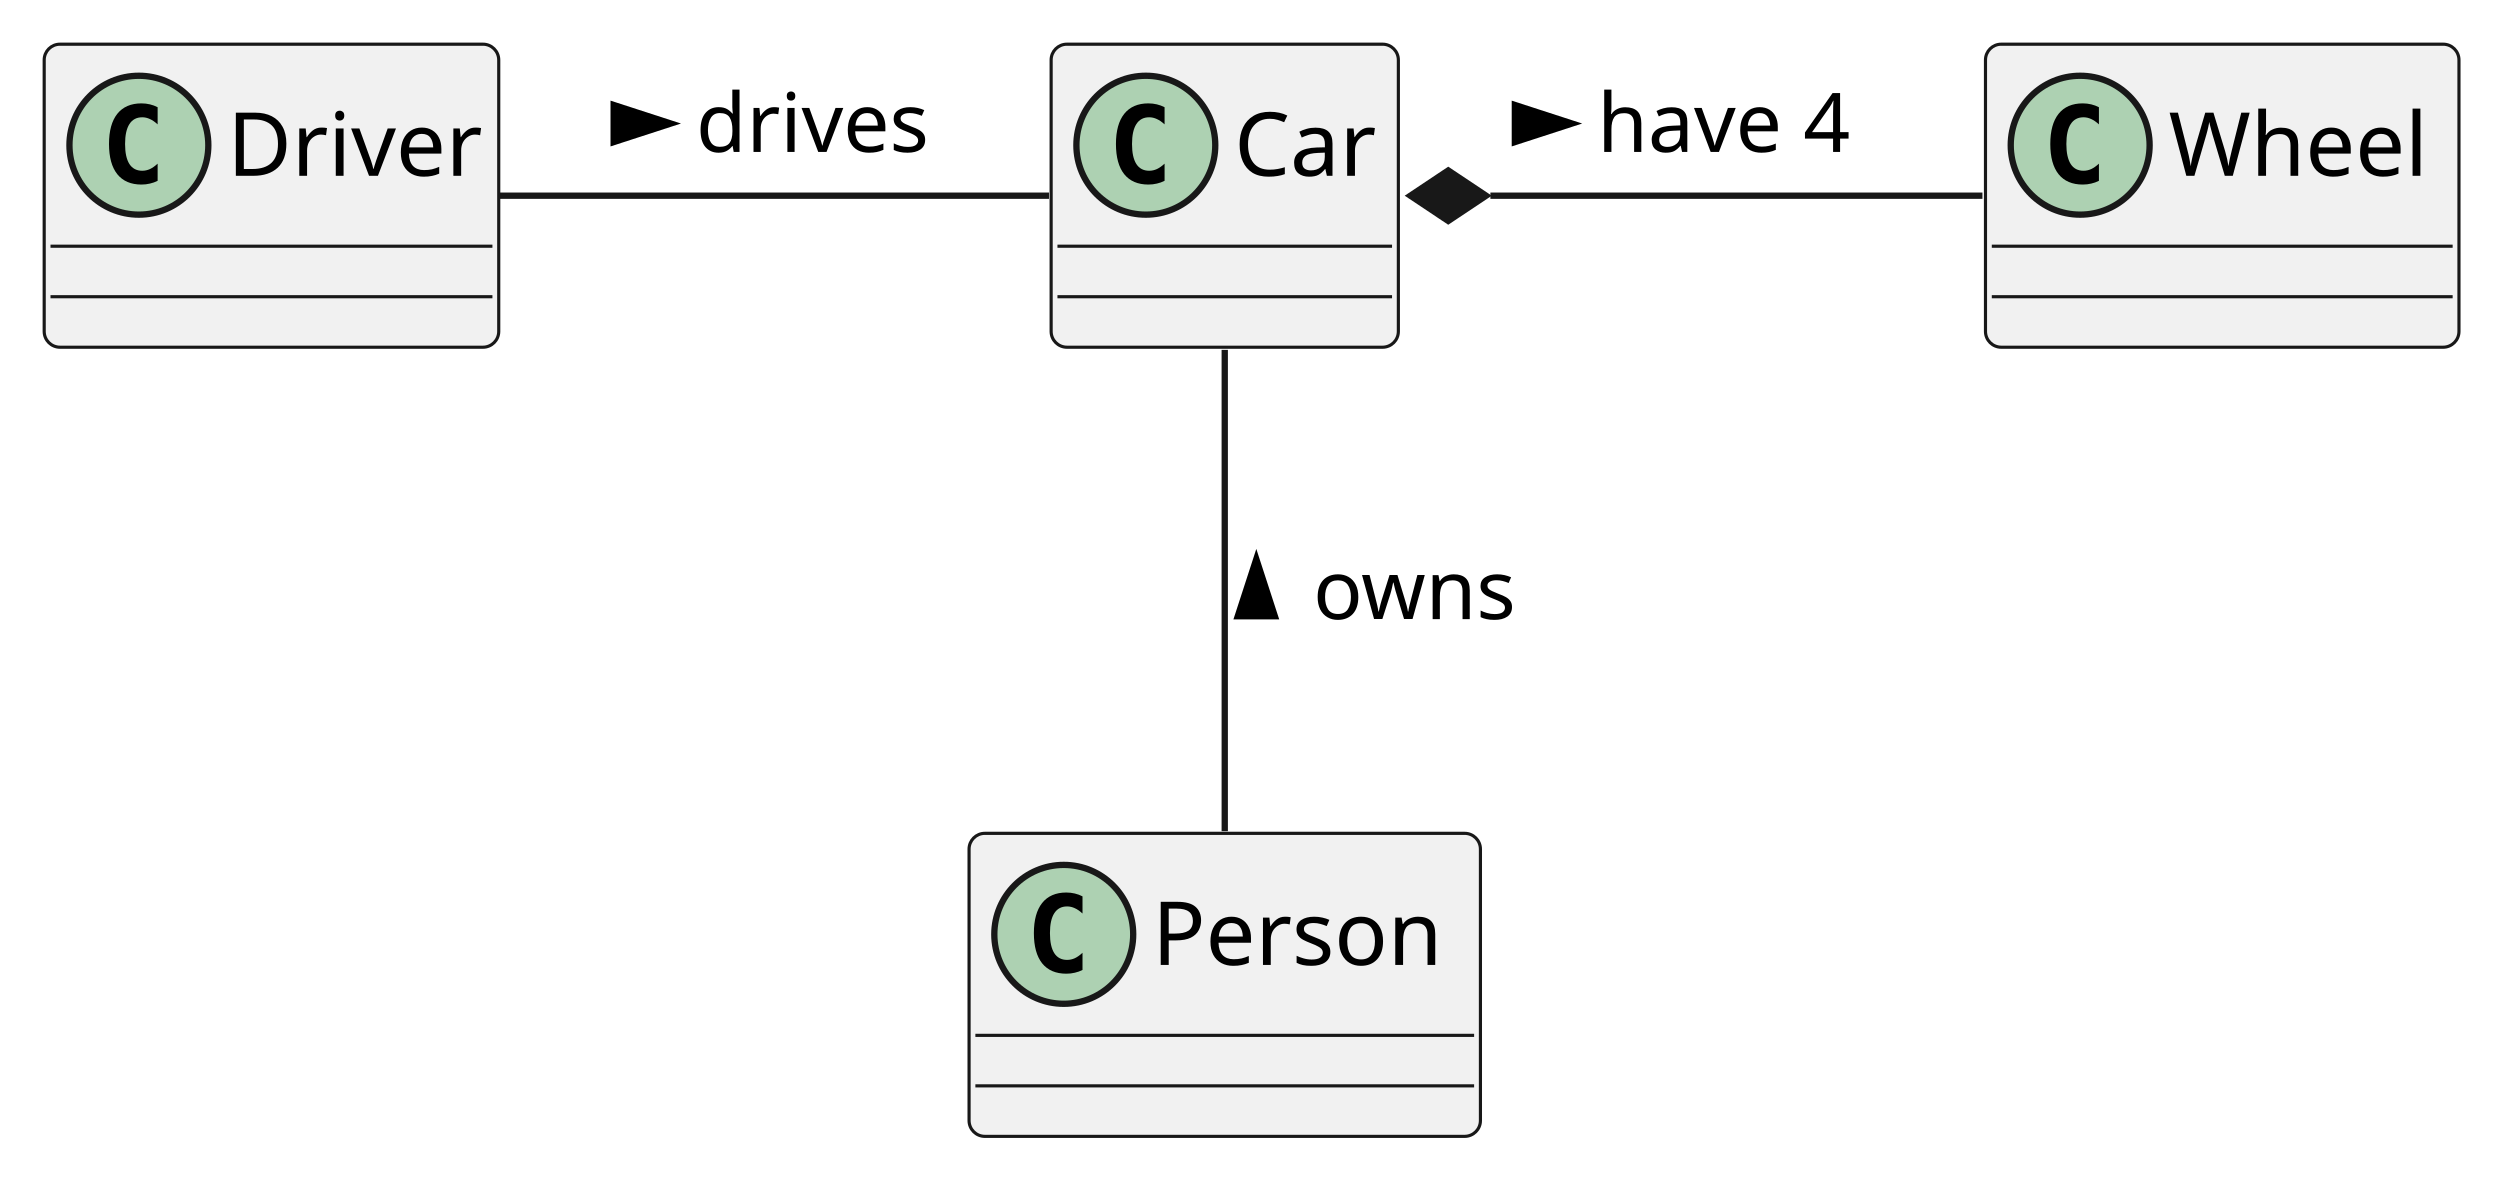
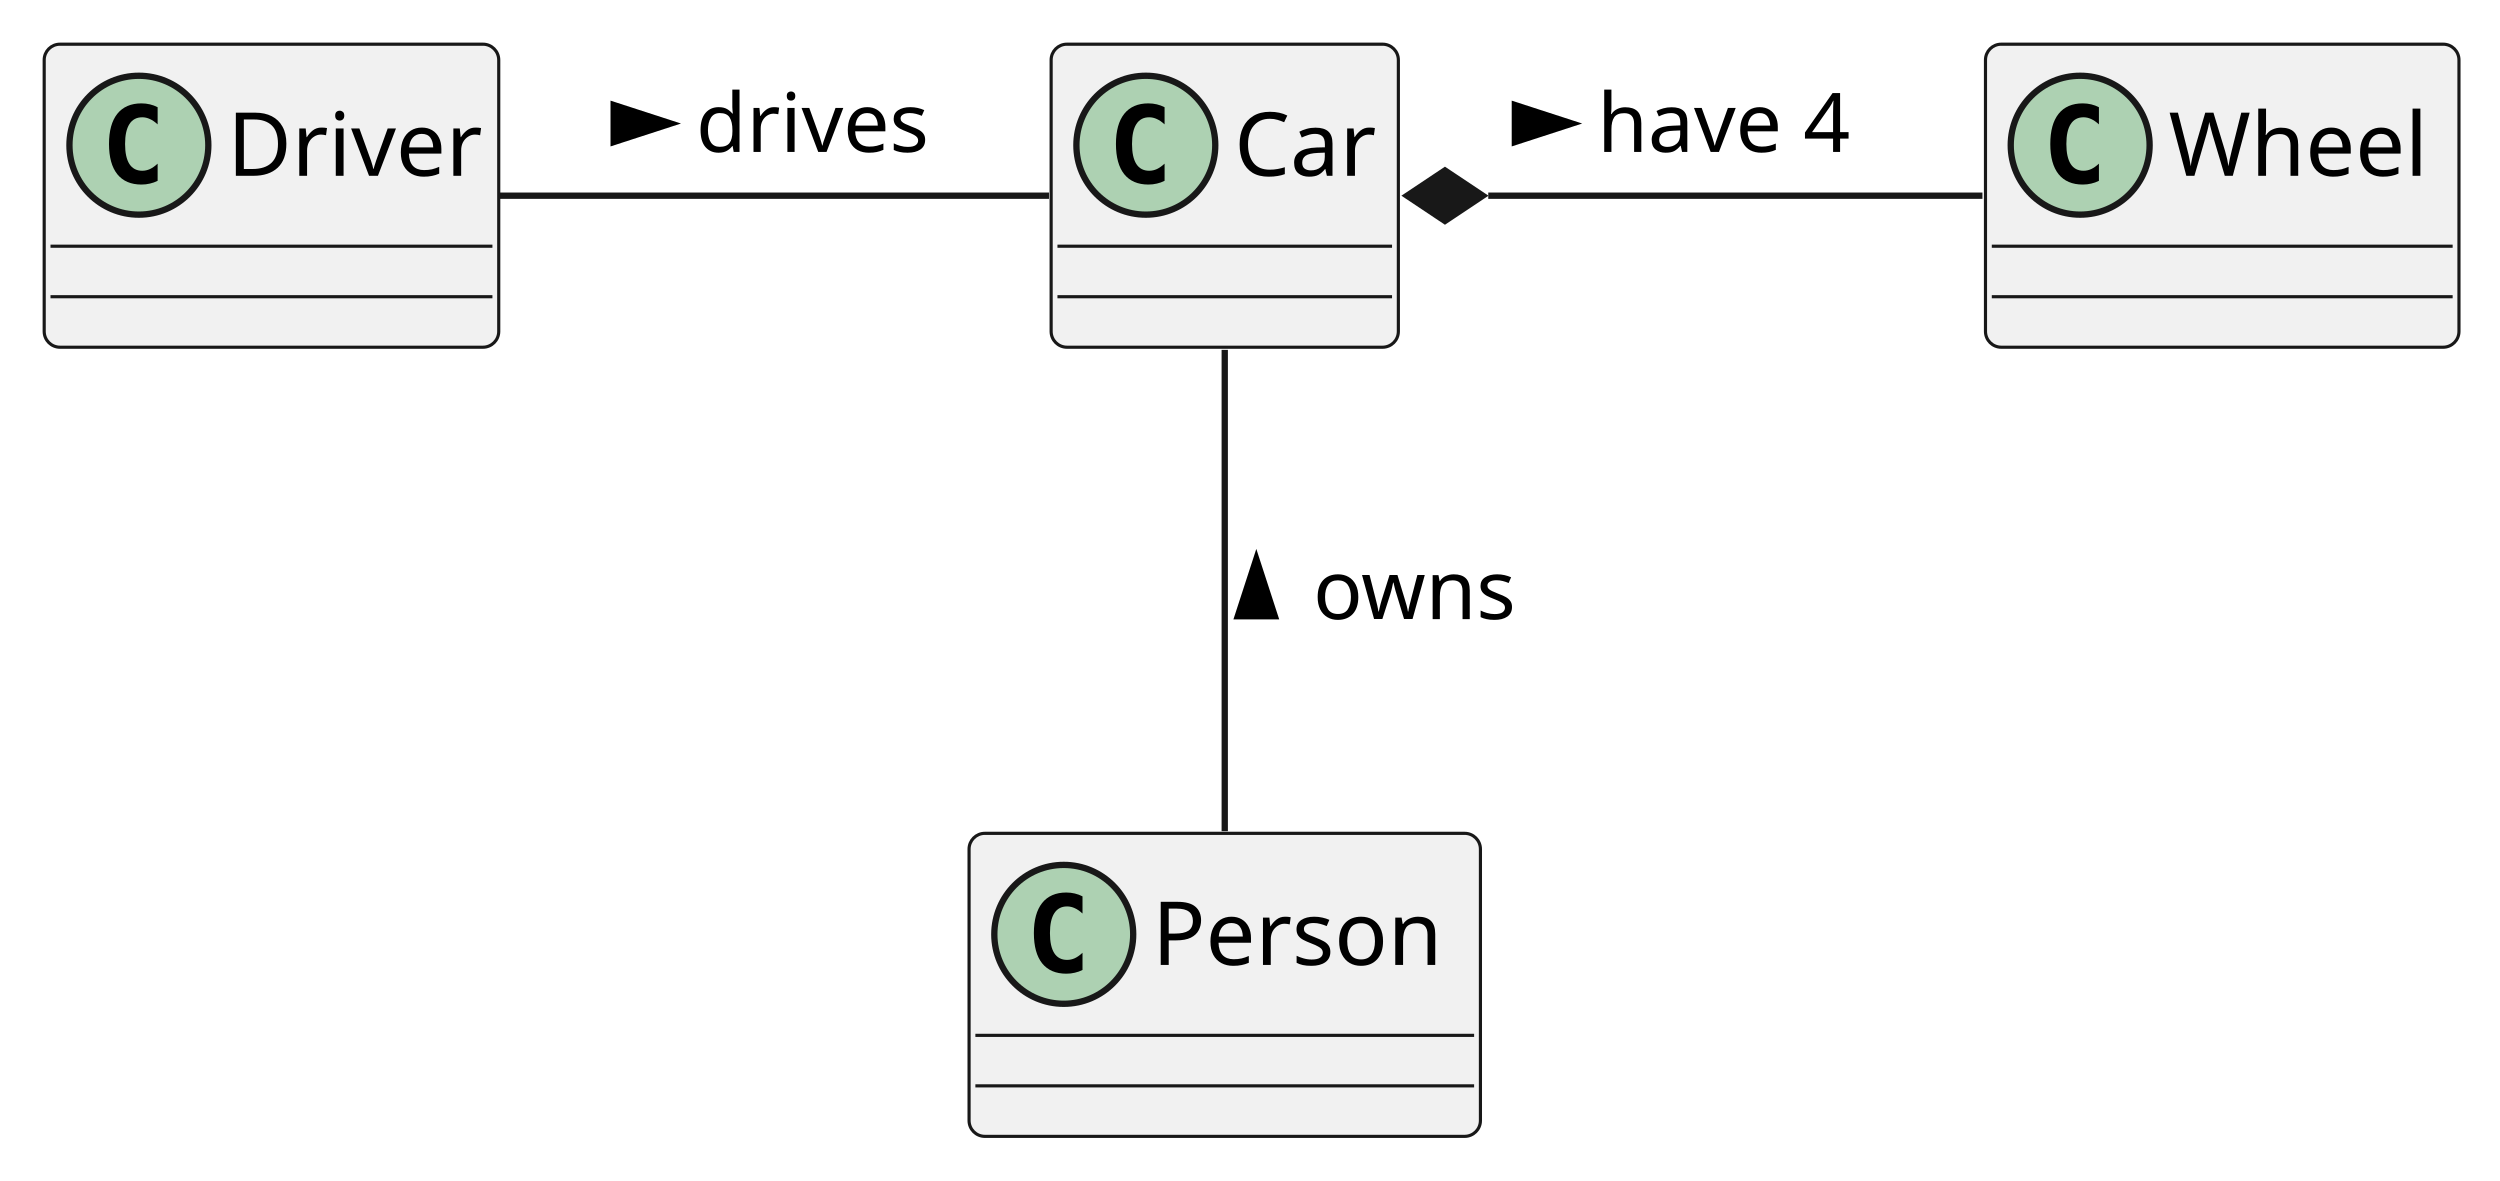
<svg xmlns="http://www.w3.org/2000/svg" contentStyleType="text/css" height="187px" preserveAspectRatio="none" style="width:396px;height:187px;background:#FFFFFF;" version="1.1" viewBox="0 0 396 187" width="396px" zoomAndPan="magnify">
  <defs />
  <g>
    <g id="elem_Car">
      <rect codeLine="1" fill="#F1F1F1" height="48" id="Car" rx="2.5" ry="2.5" style="stroke:#181818;stroke-width:0.5;" width="55" x="166.5" y="7" />
      <ellipse cx="181.5" cy="23" fill="#ADD1B2" rx="11" ry="11" style="stroke:#181818;stroke-width:1.0;" />
      <path d="M184.469,28.641 Q183.891,28.938 183.25,29.078 Q182.609,29.234 181.906,29.234 Q179.406,29.234 178.078,27.594 Q176.766,25.938 176.766,22.812 Q176.766,19.688 178.078,18.031 Q179.406,16.375 181.906,16.375 Q182.609,16.375 183.25,16.531 Q183.906,16.688 184.469,16.984 L184.469,19.703 Q183.844,19.125 183.25,18.859 Q182.656,18.578 182.031,18.578 Q180.688,18.578 180,19.656 Q179.312,20.719 179.312,22.812 Q179.312,24.906 180,25.984 Q180.688,27.047 182.031,27.047 Q182.656,27.047 183.25,26.781 Q183.844,26.5 184.469,25.922 L184.469,28.641 Z " fill="#000000" />
      <text fill="#000000" font-family="sans-serif" font-size="14" lengthAdjust="spacing" textLength="23" x="195.5" y="27.847">Car</text>
      <line style="stroke:#181818;stroke-width:0.5;" x1="167.5" x2="220.5" y1="39" y2="39" />
      <line style="stroke:#181818;stroke-width:0.5;" x1="167.5" x2="220.5" y1="47" y2="47" />
    </g>
    <g id="elem_Driver">
      <rect fill="#F1F1F1" height="48" id="Driver" rx="2.5" ry="2.5" style="stroke:#181818;stroke-width:0.5;" width="72" x="7" y="7" />
      <ellipse cx="22" cy="23" fill="#ADD1B2" rx="11" ry="11" style="stroke:#181818;stroke-width:1.0;" />
      <path d="M24.969,28.641 Q24.391,28.938 23.75,29.078 Q23.109,29.234 22.406,29.234 Q19.906,29.234 18.578,27.594 Q17.266,25.938 17.266,22.812 Q17.266,19.688 18.578,18.031 Q19.906,16.375 22.406,16.375 Q23.109,16.375 23.75,16.531 Q24.406,16.688 24.969,16.984 L24.969,19.703 Q24.344,19.125 23.75,18.859 Q23.156,18.578 22.531,18.578 Q21.188,18.578 20.5,19.656 Q19.812,20.719 19.812,22.812 Q19.812,24.906 20.5,25.984 Q21.188,27.047 22.531,27.047 Q23.156,27.047 23.75,26.781 Q24.344,26.5 24.969,25.922 L24.969,28.641 Z " fill="#000000" />
      <text fill="#000000" font-family="sans-serif" font-size="14" lengthAdjust="spacing" textLength="40" x="36" y="27.847">Driver</text>
      <line style="stroke:#181818;stroke-width:0.5;" x1="8" x2="78" y1="39" y2="39" />
      <line style="stroke:#181818;stroke-width:0.5;" x1="8" x2="78" y1="47" y2="47" />
    </g>
    <g id="elem_Wheel">
      <rect fill="#F1F1F1" height="48" id="Wheel" rx="2.5" ry="2.5" style="stroke:#181818;stroke-width:0.5;" width="75" x="314.5" y="7" />
      <ellipse cx="329.5" cy="23" fill="#ADD1B2" rx="11" ry="11" style="stroke:#181818;stroke-width:1.0;" />
      <path d="M332.469,28.641 Q331.891,28.938 331.25,29.078 Q330.609,29.234 329.906,29.234 Q327.406,29.234 326.078,27.594 Q324.766,25.938 324.766,22.812 Q324.766,19.688 326.078,18.031 Q327.406,16.375 329.906,16.375 Q330.609,16.375 331.25,16.531 Q331.906,16.688 332.469,16.984 L332.469,19.703 Q331.844,19.125 331.25,18.859 Q330.656,18.578 330.031,18.578 Q328.688,18.578 328,19.656 Q327.312,20.719 327.312,22.812 Q327.312,24.906 328,25.984 Q328.688,27.047 330.031,27.047 Q330.656,27.047 331.25,26.781 Q331.844,26.5 332.469,25.922 L332.469,28.641 Z " fill="#000000" />
      <text fill="#000000" font-family="sans-serif" font-size="14" lengthAdjust="spacing" textLength="43" x="343.5" y="27.847">Wheel</text>
      <line style="stroke:#181818;stroke-width:0.5;" x1="315.5" x2="388.5" y1="39" y2="39" />
      <line style="stroke:#181818;stroke-width:0.5;" x1="315.5" x2="388.5" y1="47" y2="47" />
    </g>
    <g id="elem_Person">
      <rect fill="#F1F1F1" height="48" id="Person" rx="2.5" ry="2.5" style="stroke:#181818;stroke-width:0.5;" width="81" x="153.5" y="132" />
      <ellipse cx="168.5" cy="148" fill="#ADD1B2" rx="11" ry="11" style="stroke:#181818;stroke-width:1.0;" />
      <path d="M171.469,153.641 Q170.891,153.938 170.25,154.078 Q169.609,154.234 168.906,154.234 Q166.406,154.234 165.078,152.594 Q163.766,150.938 163.766,147.812 Q163.766,144.688 165.078,143.031 Q166.406,141.375 168.906,141.375 Q169.609,141.375 170.25,141.531 Q170.906,141.688 171.469,141.984 L171.469,144.703 Q170.844,144.125 170.25,143.859 Q169.656,143.578 169.031,143.578 Q167.688,143.578 167,144.656 Q166.312,145.719 166.312,147.812 Q166.312,149.906 167,150.984 Q167.688,152.047 169.031,152.047 Q169.656,152.047 170.25,151.781 Q170.844,151.5 171.469,150.922 L171.469,153.641 Z " fill="#000000" />
      <text fill="#000000" font-family="sans-serif" font-size="14" lengthAdjust="spacing" textLength="49" x="182.5" y="152.847">Person</text>
      <line style="stroke:#181818;stroke-width:0.5;" x1="154.5" x2="233.5" y1="164" y2="164" />
      <line style="stroke:#181818;stroke-width:0.5;" x1="154.5" x2="233.5" y1="172" y2="172" />
    </g>
    <g id="link_Driver_Car">
      <path codeLine="3" d="M79.17,31 C105.87,31 141.67,31 166.16,31 " fill="none" id="Driver-Car" style="stroke:#181818;stroke-width:1.0;" />
      <polygon fill="#000000" points="106.25,19.566,97.205,16.628,97.205,22.505,106.25,19.566" style="stroke:#000000;stroke-width:1.0;" />
      <text fill="#000000" font-family="sans-serif" font-size="13" lengthAdjust="spacing" textLength="38" x="110.25" y="24.067">drives</text>
    </g>
    <g id="link_Car_Wheel">
-       <path codeLine="4" d="M236.08,31 C260.31,31 290.52,31 314.02,31 " fill="none" id="Car-backto-Wheel" style="stroke:#181818;stroke-width:1.0;" />
-       <polygon fill="#181818" points="223.4,31,229.4,35,235.4,31,229.4,27,223.4,31" style="stroke:#181818;stroke-width:1.0;" />
+       <path codeLine="4" d="M235.74,31 C260.03,31 290.41,31 314.02,31 " fill="none" id="Car-backto-Wheel" style="stroke:#181818;stroke-width:1.0;" />
+       <polygon fill="#181818" points="222.88,31,228.88,35,234.88,31,228.88,27,222.88,31" style="stroke:#181818;stroke-width:1.0;" />
      <polygon fill="#000000" points="249,19.566,239.955,16.628,239.955,22.505,249,19.566" style="stroke:#000000;stroke-width:1.0;" />
      <text fill="#000000" font-family="sans-serif" font-size="13" lengthAdjust="spacing" textLength="43" x="253" y="24.067">have 4</text>
    </g>
    <g id="link_Car_Person">
      <path codeLine="5" d="M194,55.42 C194,77.31 194,109.8 194,131.66 " fill="none" id="Car-Person" style="stroke:#181818;stroke-width:1.0;" />
      <polygon fill="#000000" points="199,88.566,196.061,97.612,201.939,97.612,199,88.566" style="stroke:#000000;stroke-width:1.0;" />
      <text fill="#000000" font-family="sans-serif" font-size="13" lengthAdjust="spacing" textLength="32" x="208" y="98.067">owns</text>
    </g>
  </g>
</svg>
